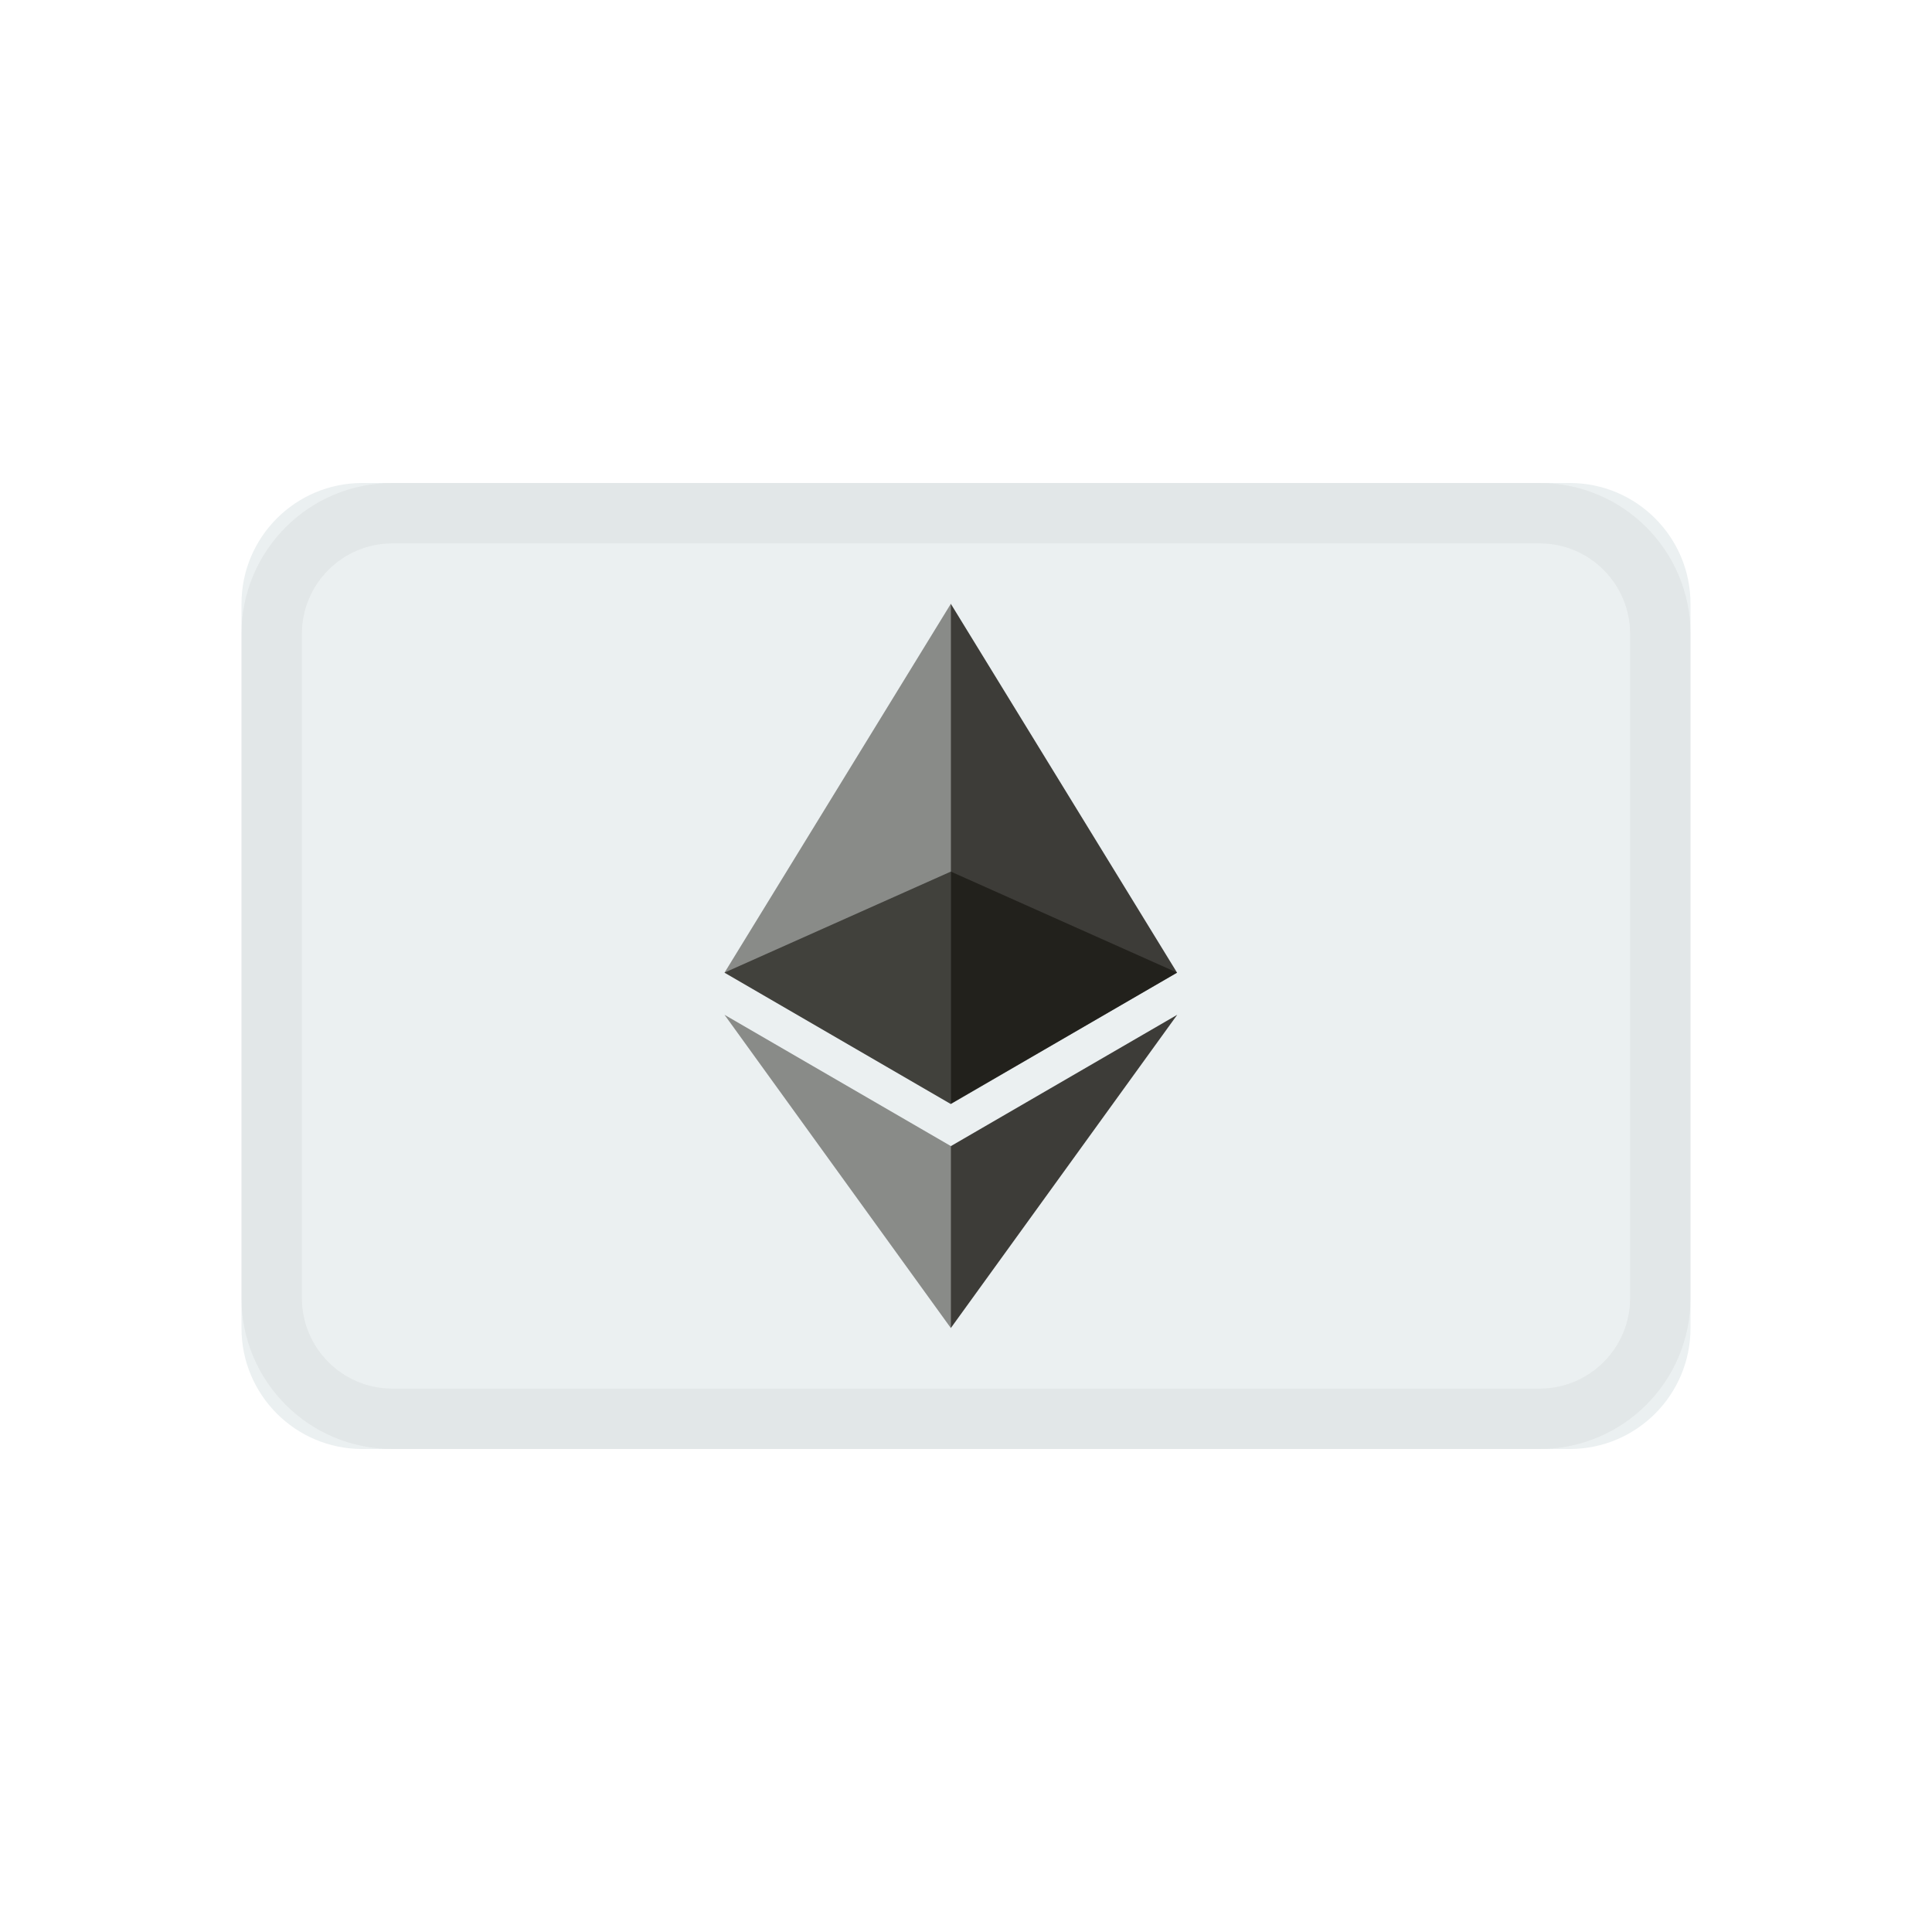
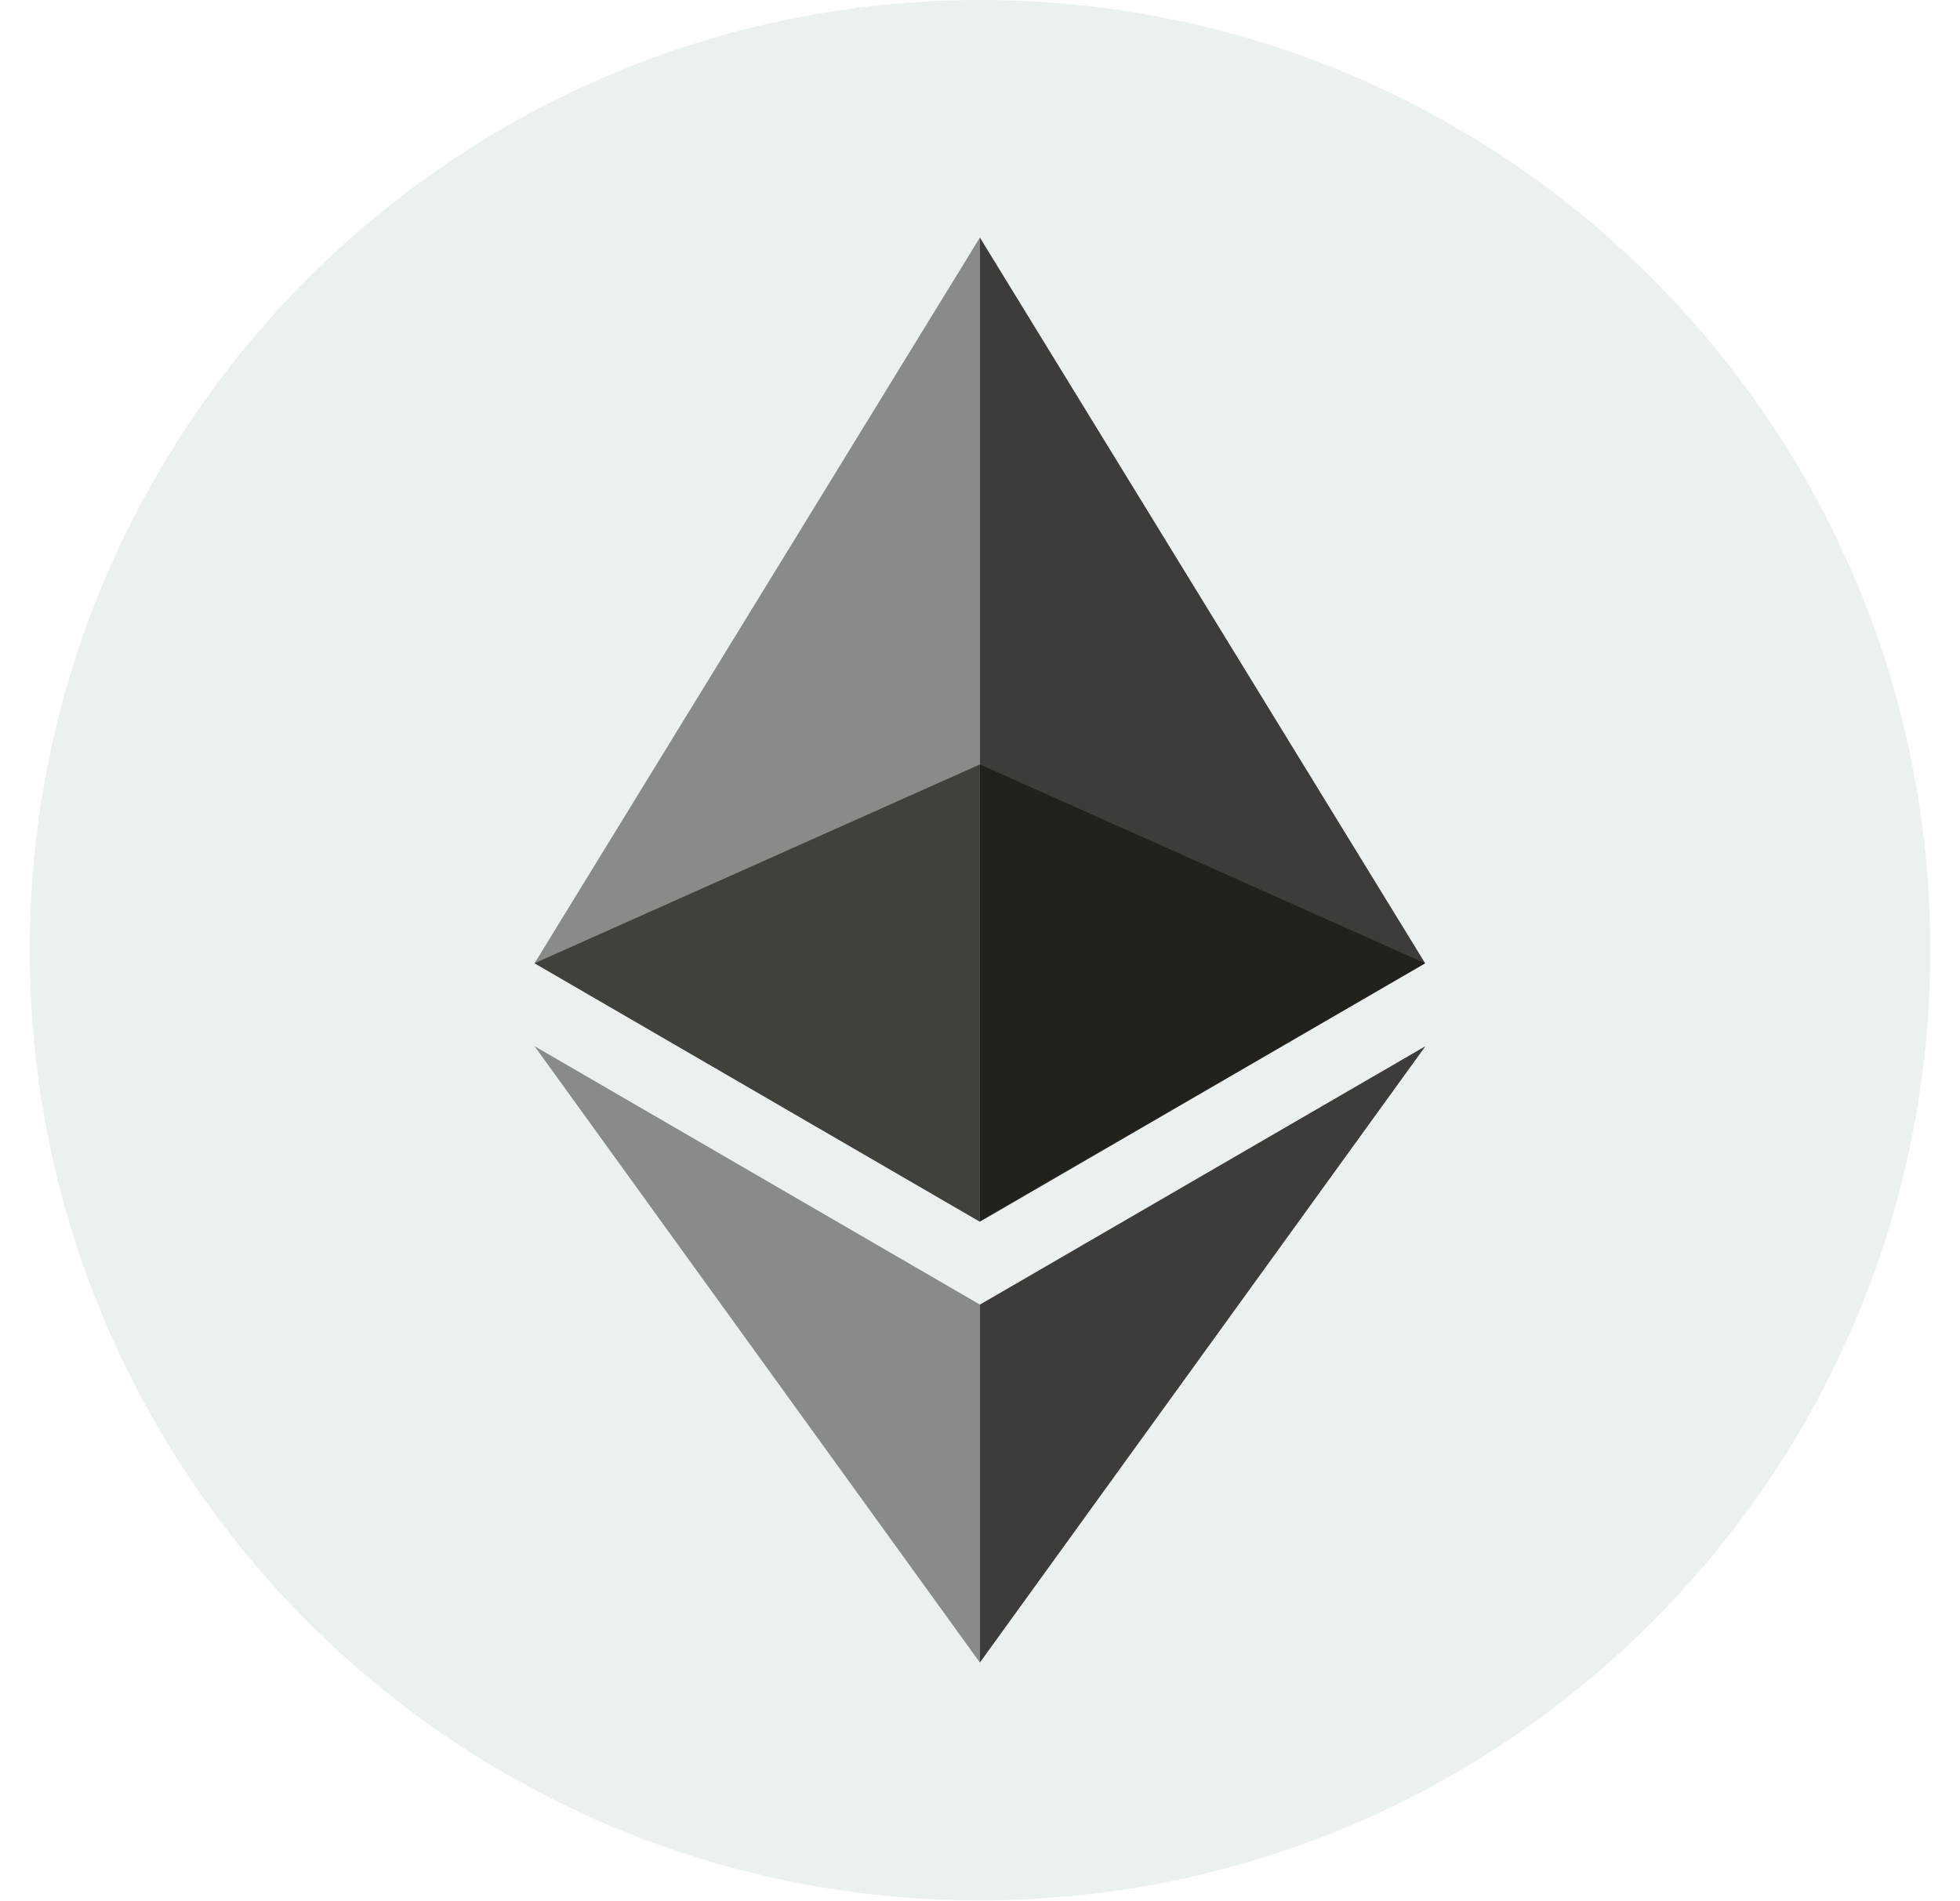
- <svg xmlns="http://www.w3.org/2000/svg" width="24" height="24">
-   <g fill="none" fill-rule="evenodd">
-     <path d="M0 0h24v24H0z" />
-     <path fill="#EBF0F1" fill-rule="nonzero" d="M19.5 6h-15A1.5 1.5 0 003 7.5v9A1.5 1.5 0 004.5 18h15a1.5 1.5 0 001.5-1.5v-9A1.5 1.5 0 0019.5 6z" />
-     <path fill="#12100B" fill-opacity=".8" fill-rule="nonzero" d="M11.811 7.5v6.212l2.811-1.629z" />
-     <path fill="#12100B" fill-opacity=".45" fill-rule="nonzero" d="M11.812 7.5L9 12.083l2.812 1.631z" />
-     <path fill="#12100B" fill-opacity=".8" fill-rule="nonzero" d="M11.811 14.238v2.26l2.813-3.892z" />
-     <path fill="#12100B" fill-opacity=".45" fill-rule="nonzero" d="M11.812 16.498v-2.261L9 12.606z" />
-     <path fill="#12100B" fill-opacity=".6" fill-rule="nonzero" d="M11.811 13.715l2.811-1.633-2.811-1.255z" />
-     <path fill="#12100B" fill-opacity=".6" fill-rule="nonzero" d="M9 12.082l2.812 1.633v-2.888z" />
-     <path stroke="#000" stroke-opacity=".04" stroke-width=".75" d="M19.125 6.375H4.875a1.5 1.5 0 00-1.5 1.5v8.25a1.5 1.5 0 001.5 1.5h14.25a1.5 1.5 0 001.5-1.5v-8.25a1.5 1.5 0 00-1.5-1.5z" />
-   </g>
+ <svg xmlns="http://www.w3.org/2000/svg" width="33" height="32" viewBox="0 0 33 32" fill="none">
+   <path d="M0.5 16C0.5 7.163 7.663 0 16.5 0C25.337 0 32.5 7.163 32.5 16C32.5 24.837 25.337 32 16.5 32C7.663 32 0.5 24.837 0.5 16Z" fill="#EBF0F1" />
+   <path d="M16.498 4V20.565L23.995 16.22L16.498 4Z" fill="#12100B" fill-opacity="0.8" />
+   <path d="M16.498 4L9 16.22L16.498 20.57V4Z" fill="#12100B" fill-opacity="0.45" />
+   <path d="M16.498 21.968V27.995L24 17.616L16.498 21.968Z" fill="#12100B" fill-opacity="0.8" />
+   <path d="M16.498 27.995V21.967L9 17.616L16.498 27.995Z" fill="#12100B" fill-opacity="0.45" />
+   <path d="M16.498 20.573L23.995 16.22L16.498 12.872V20.573Z" fill="#12100B" fill-opacity="0.6" />
+   <path d="M9 16.22L16.498 20.573V12.872L9 16.22Z" fill="#12100B" fill-opacity="0.6" />
</svg>
